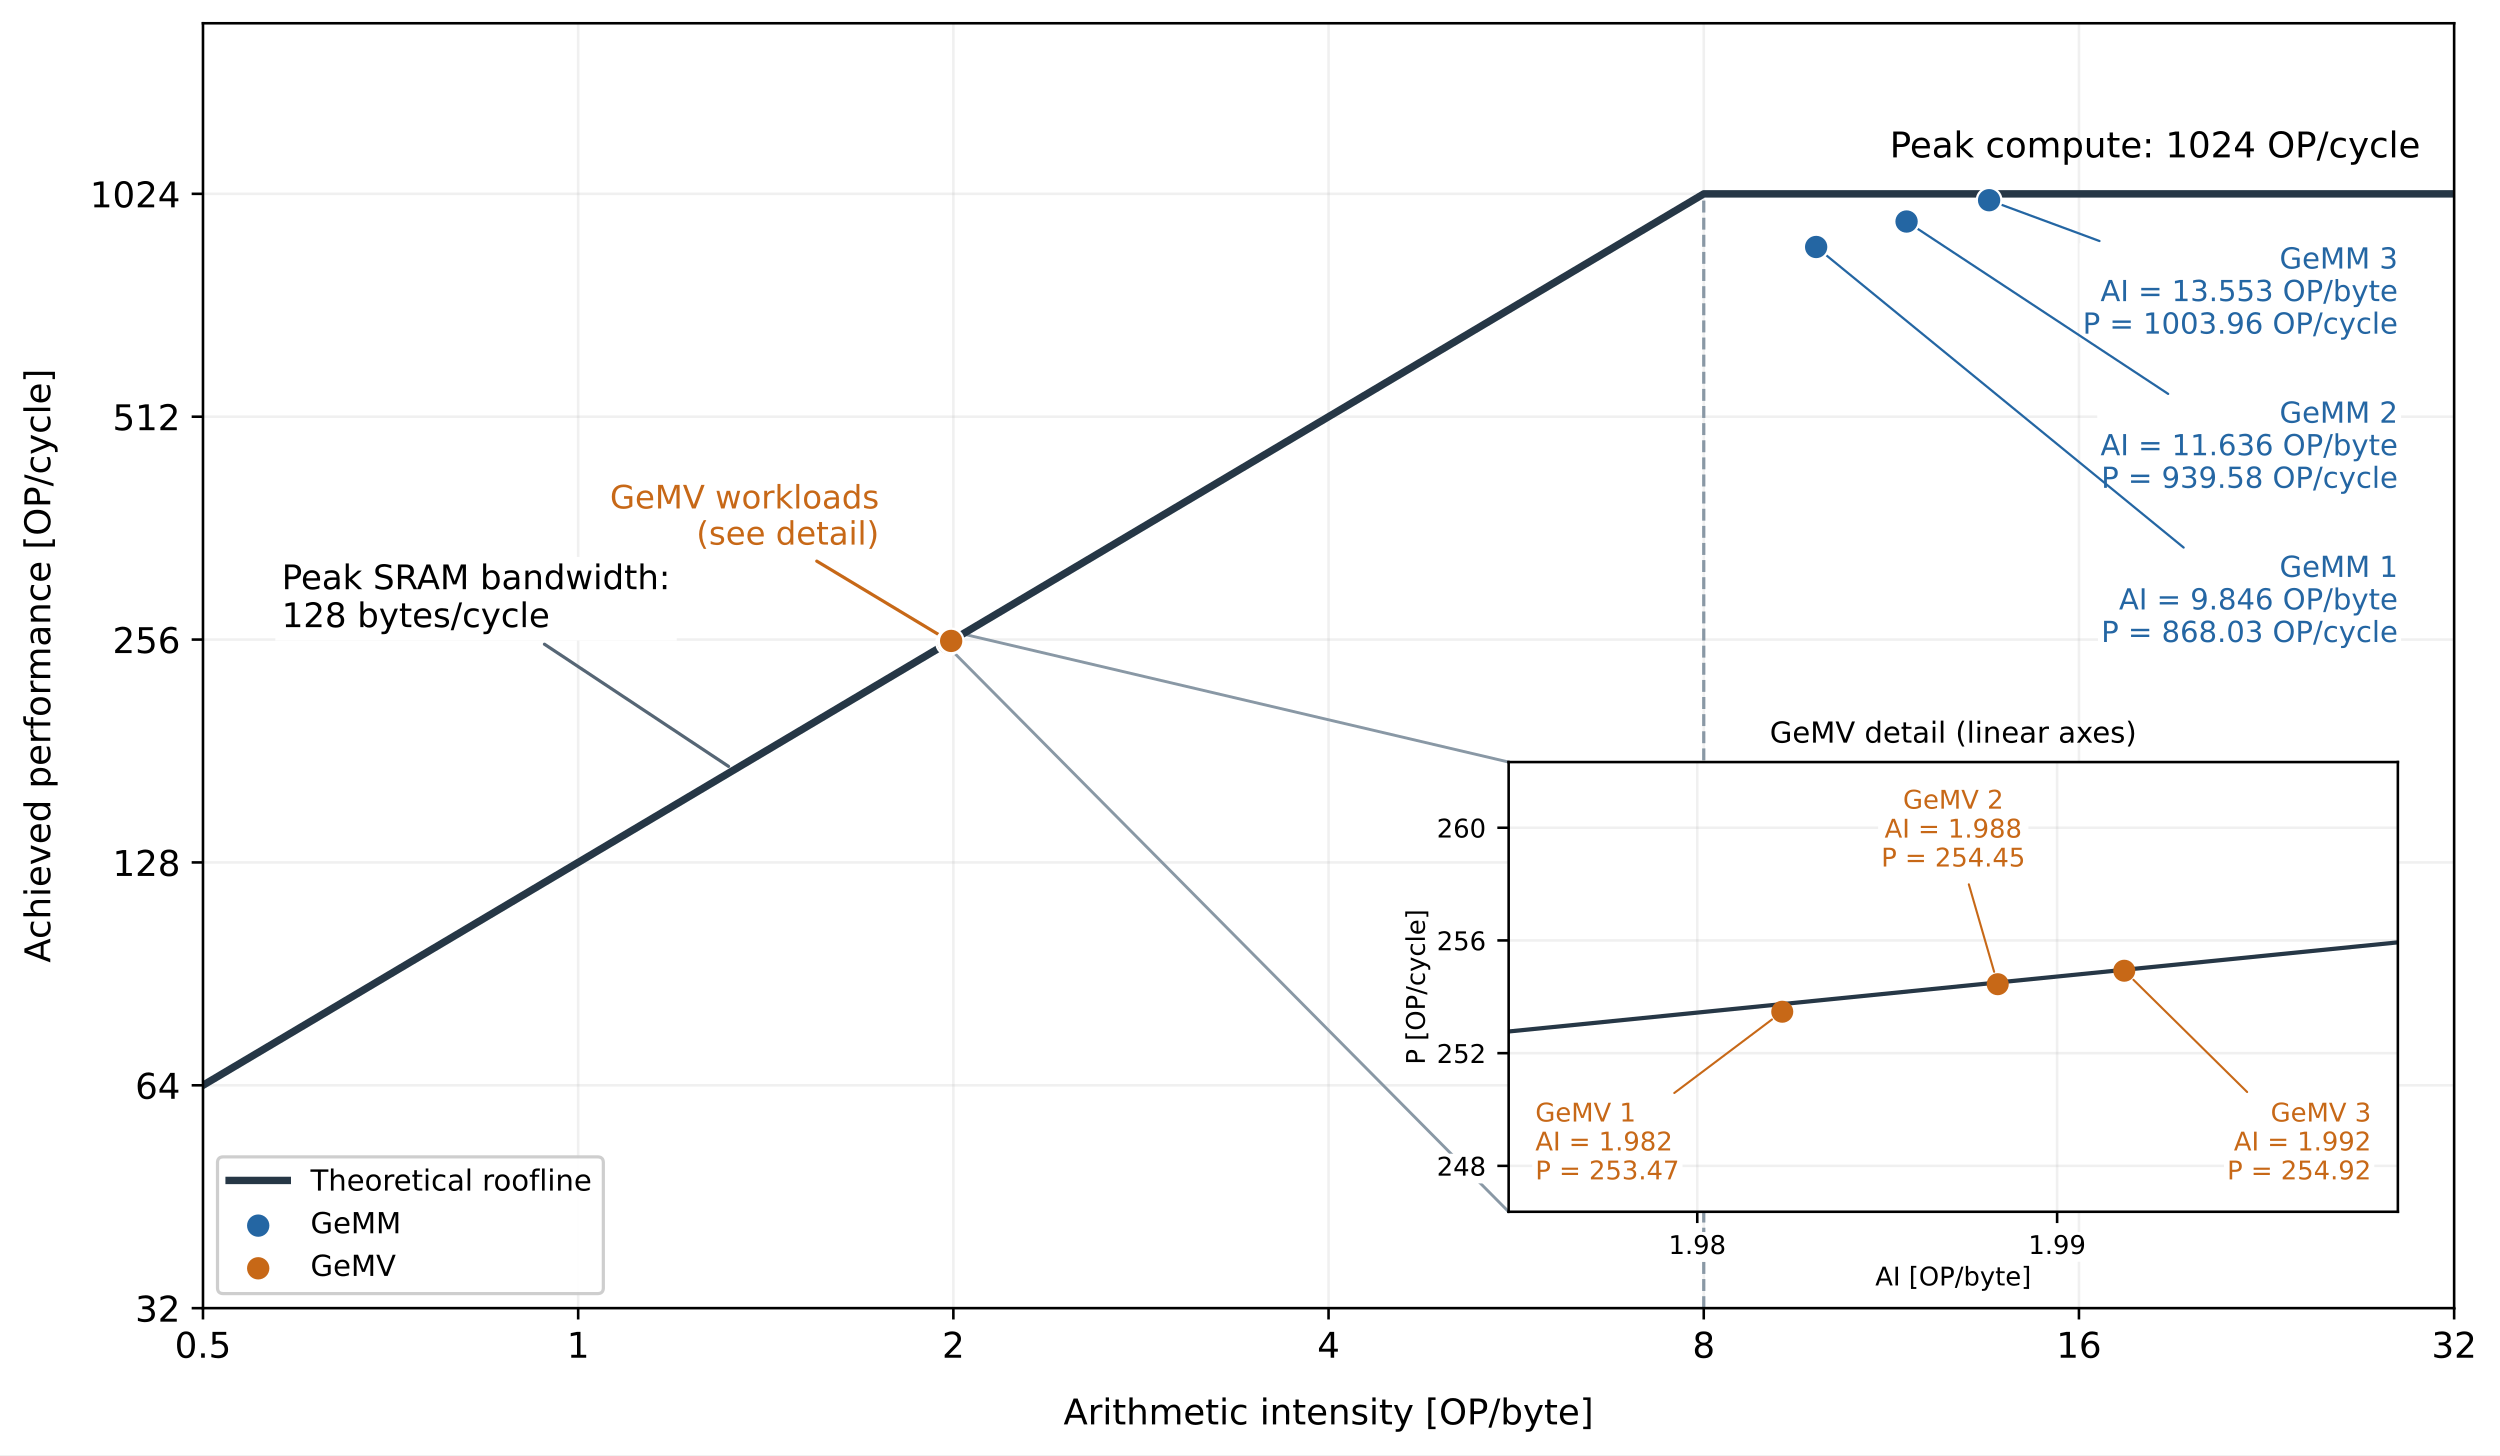
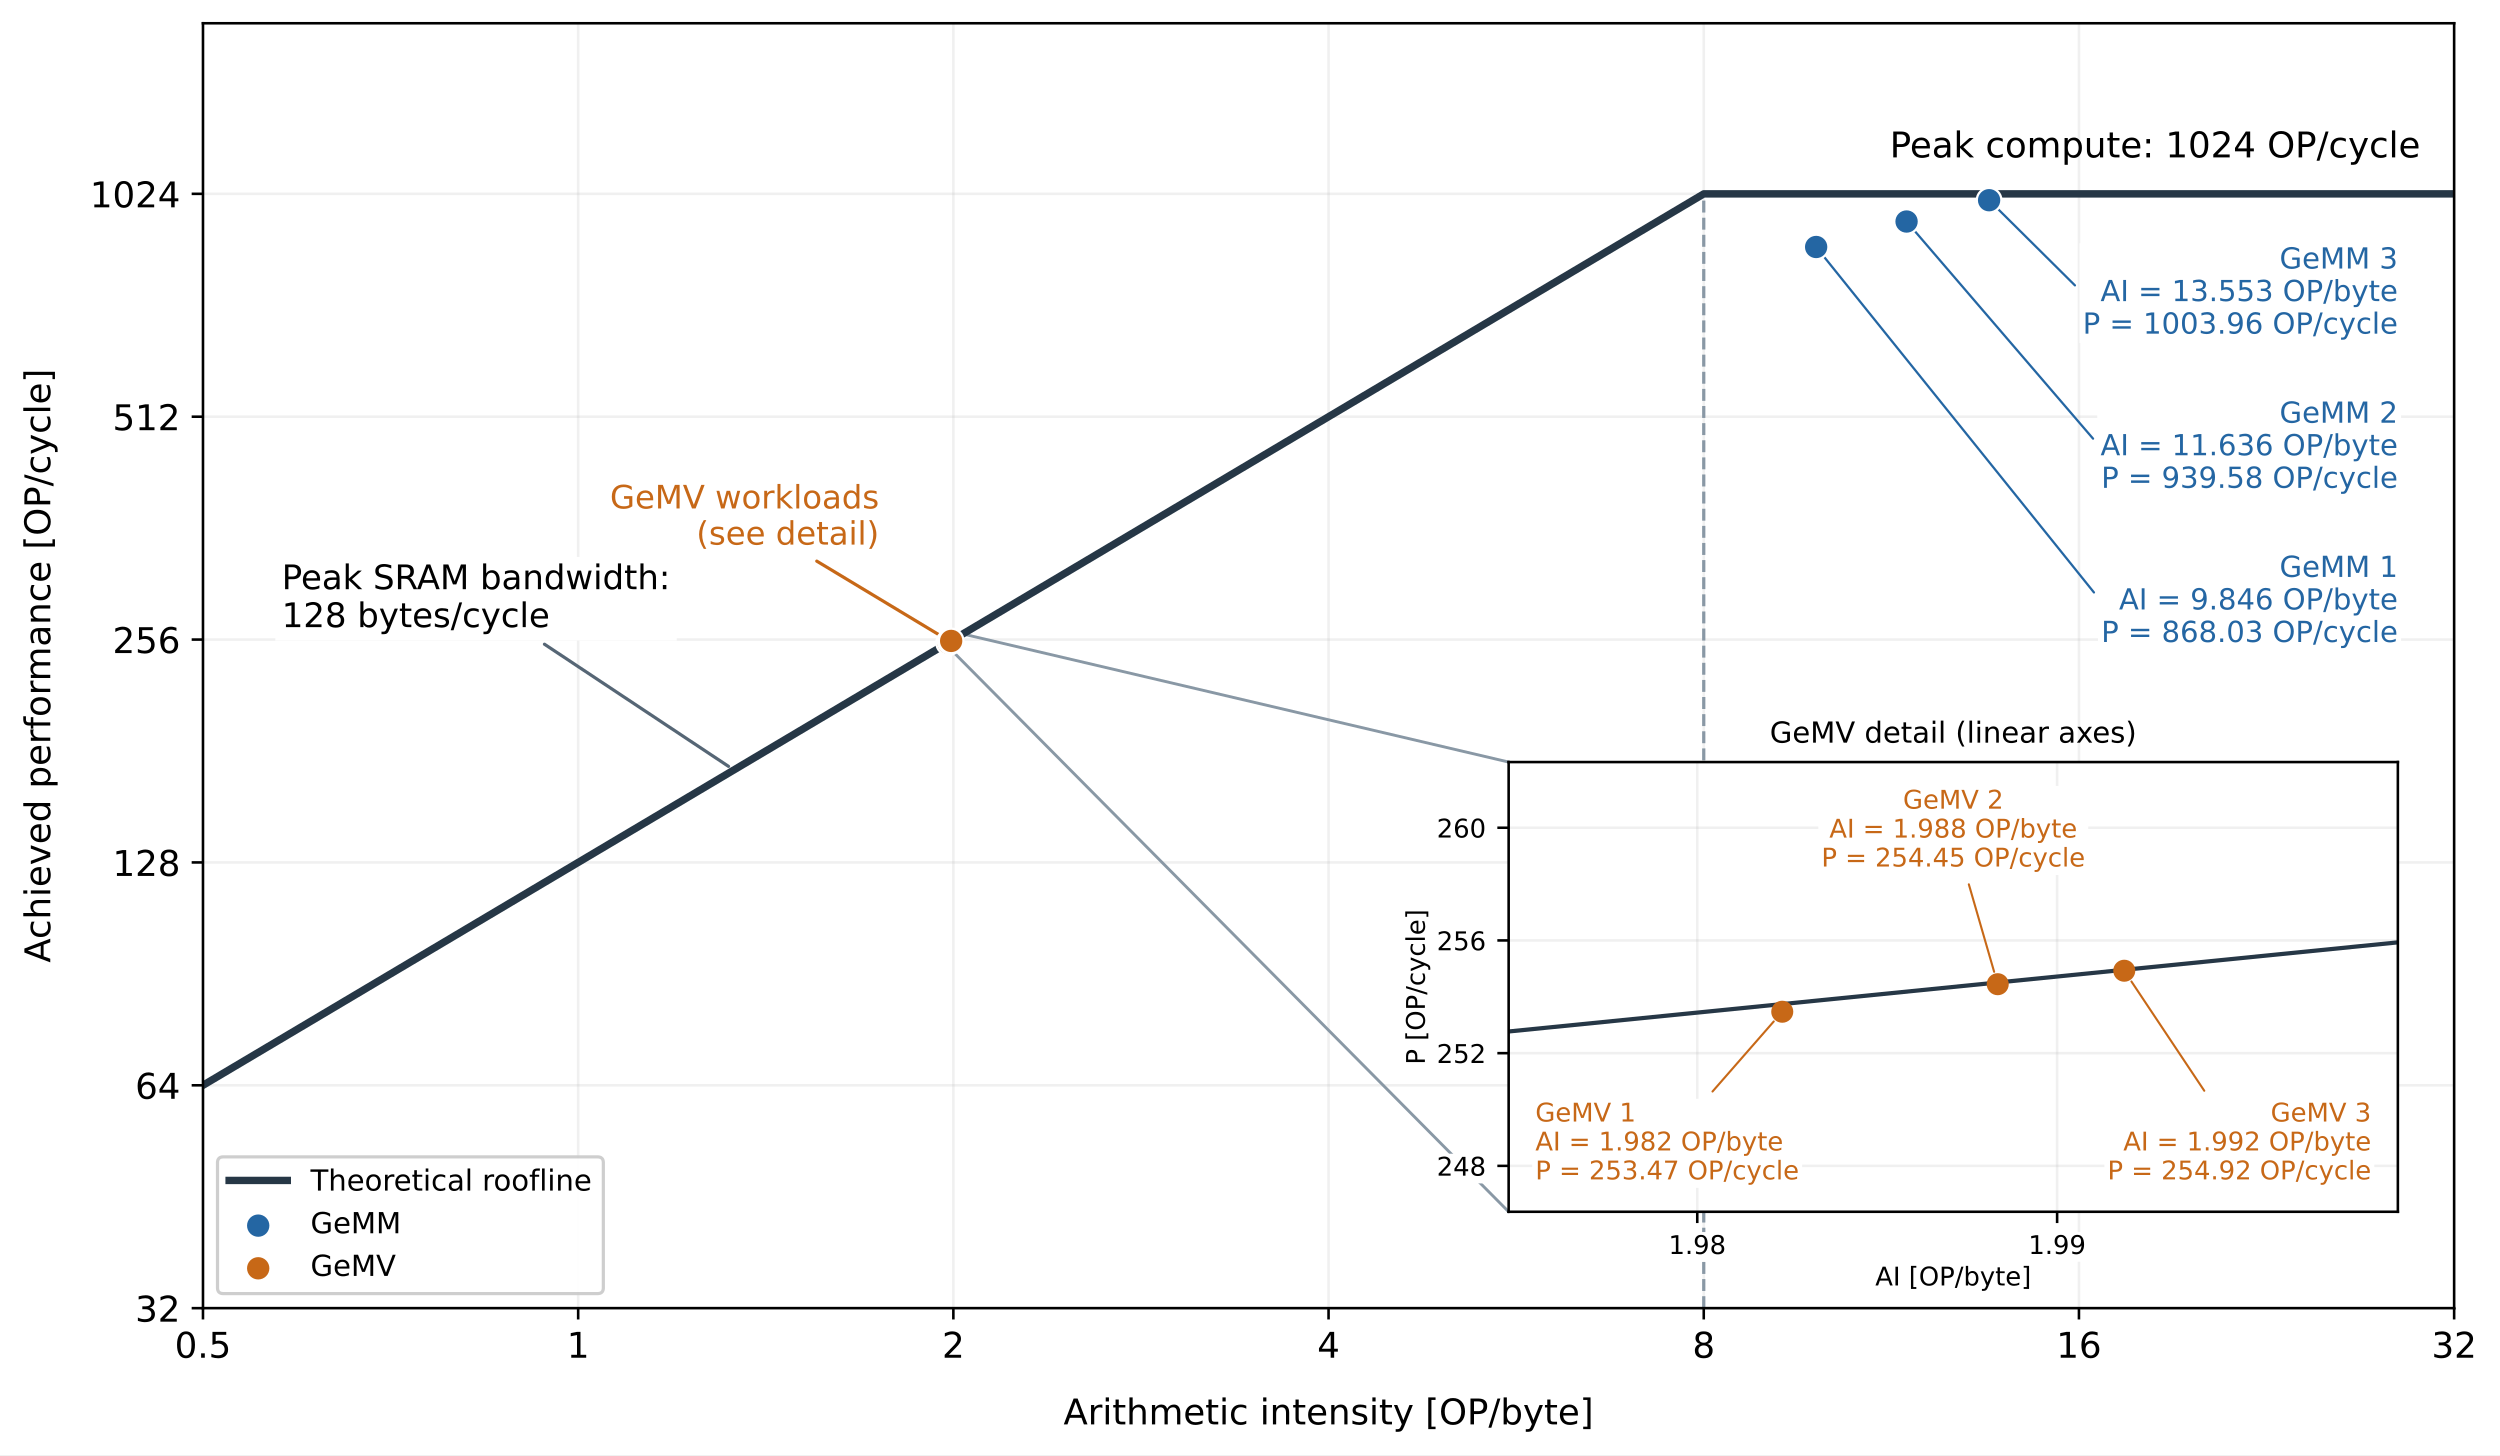
<svg xmlns="http://www.w3.org/2000/svg" xmlns:xlink="http://www.w3.org/1999/xlink" height="450.492pt" version="1.1" viewBox="0 0 774 450.492" width="774pt">
  <defs>
    <style type="text/css">*{stroke-linecap:butt;stroke-linejoin:round;}</style>
  </defs>
  <g id="figure_1">
    <g id="patch_1">
      <path d="M 0 450.492  L 774 450.492  L 774 0  L 0 0  z " style="fill:#ffffff;" />
    </g>
    <g id="axes_1">
      <g id="patch_2">
        <path d="M 62.841 405  L 759.801 405  L 759.801 7.2  L 62.841 7.2  z " style="fill:#ffffff;" />
      </g>
      <g id="matplotlib.axis_1">
        <g id="xtick_1">
          <g id="line2d_1">
-             <path clip-path="url(#pf9456af819)" d="M 62.841 405  L 62.841 7.2  " style="fill:none;stroke:#b0b0b0;stroke-linecap:square;stroke-opacity:0.18;stroke-width:0.8;" />
+             <path clip-path="url(#p905e490ae2)" d="M 62.841 405  L 62.841 7.2  " style="fill:none;stroke:#b0b0b0;stroke-linecap:square;stroke-opacity:0.18;stroke-width:0.8;" />
          </g>
          <g id="line2d_2">
            <defs>
-               <path d="M 0 0  L 0 3.5  " id="mbff1800d51" style="stroke:#000000;stroke-width:0.8;" />
+               <path d="M 0 0  L 0 3.5  " id="m80a6eb8351" style="stroke:#000000;stroke-width:0.8;" />
            </defs>
            <g>
-               <use style="stroke:#000000;stroke-width:0.8;" x="62.841" xlink:href="#mbff1800d51" y="405" />
+               <use style="stroke:#000000;stroke-width:0.8;" x="62.841" xlink:href="#m80a6eb8351" y="405" />
            </g>
          </g>
          <g id="text_1">
            <text style="font-family:DejaVu Sans;font-size:11px;font-stretch:normal;font-style:normal;font-weight:normal;text-anchor:middle;" transform="rotate(-0, 62.84094, 420.3583)" x="62.841" y="420.358">0.5</text>
          </g>
        </g>
        <g id="xtick_2">
          <g id="line2d_3">
-             <path clip-path="url(#pf9456af819)" d="M 179.001 405  L 179.001 7.2  " style="fill:none;stroke:#b0b0b0;stroke-linecap:square;stroke-opacity:0.18;stroke-width:0.8;" />
+             <path clip-path="url(#p905e490ae2)" d="M 179.001 405  L 179.001 7.2  " style="fill:none;stroke:#b0b0b0;stroke-linecap:square;stroke-opacity:0.18;stroke-width:0.8;" />
          </g>
          <g id="line2d_4">
            <g>
-               <use style="stroke:#000000;stroke-width:0.8;" x="179.001" xlink:href="#mbff1800d51" y="405" />
+               <use style="stroke:#000000;stroke-width:0.8;" x="179.001" xlink:href="#m80a6eb8351" y="405" />
            </g>
          </g>
          <g id="text_2">
            <text style="font-family:DejaVu Sans;font-size:11px;font-stretch:normal;font-style:normal;font-weight:normal;text-anchor:middle;" transform="rotate(-0, 179.0009, 420.3583)" x="179.001" y="420.358">1</text>
          </g>
        </g>
        <g id="xtick_3">
          <g id="line2d_5">
-             <path clip-path="url(#pf9456af819)" d="M 295.161 405  L 295.161 7.2  " style="fill:none;stroke:#b0b0b0;stroke-linecap:square;stroke-opacity:0.18;stroke-width:0.8;" />
+             <path clip-path="url(#p905e490ae2)" d="M 295.161 405  L 295.161 7.2  " style="fill:none;stroke:#b0b0b0;stroke-linecap:square;stroke-opacity:0.18;stroke-width:0.8;" />
          </g>
          <g id="line2d_6">
            <g>
-               <use style="stroke:#000000;stroke-width:0.8;" x="295.161" xlink:href="#mbff1800d51" y="405" />
+               <use style="stroke:#000000;stroke-width:0.8;" x="295.161" xlink:href="#m80a6eb8351" y="405" />
            </g>
          </g>
          <g id="text_3">
            <text style="font-family:DejaVu Sans;font-size:11px;font-stretch:normal;font-style:normal;font-weight:normal;text-anchor:middle;" transform="rotate(-0, 295.1609, 420.3583)" x="295.161" y="420.358">2</text>
          </g>
        </g>
        <g id="xtick_4">
          <g id="line2d_7">
-             <path clip-path="url(#pf9456af819)" d="M 411.321 405  L 411.321 7.2  " style="fill:none;stroke:#b0b0b0;stroke-linecap:square;stroke-opacity:0.18;stroke-width:0.8;" />
+             <path clip-path="url(#p905e490ae2)" d="M 411.321 405  L 411.321 7.2  " style="fill:none;stroke:#b0b0b0;stroke-linecap:square;stroke-opacity:0.18;stroke-width:0.8;" />
          </g>
          <g id="line2d_8">
            <g>
-               <use style="stroke:#000000;stroke-width:0.8;" x="411.321" xlink:href="#mbff1800d51" y="405" />
+               <use style="stroke:#000000;stroke-width:0.8;" x="411.321" xlink:href="#m80a6eb8351" y="405" />
            </g>
          </g>
          <g id="text_4">
            <text style="font-family:DejaVu Sans;font-size:11px;font-stretch:normal;font-style:normal;font-weight:normal;text-anchor:middle;" transform="rotate(-0, 411.3209, 420.3583)" x="411.321" y="420.358">4</text>
          </g>
        </g>
        <g id="xtick_5">
          <g id="line2d_9">
-             <path clip-path="url(#pf9456af819)" d="M 527.481 405  L 527.481 7.2  " style="fill:none;stroke:#b0b0b0;stroke-linecap:square;stroke-opacity:0.18;stroke-width:0.8;" />
+             <path clip-path="url(#p905e490ae2)" d="M 527.481 405  L 527.481 7.2  " style="fill:none;stroke:#b0b0b0;stroke-linecap:square;stroke-opacity:0.18;stroke-width:0.8;" />
          </g>
          <g id="line2d_10">
            <g>
-               <use style="stroke:#000000;stroke-width:0.8;" x="527.481" xlink:href="#mbff1800d51" y="405" />
+               <use style="stroke:#000000;stroke-width:0.8;" x="527.481" xlink:href="#m80a6eb8351" y="405" />
            </g>
          </g>
          <g id="text_5">
            <text style="font-family:DejaVu Sans;font-size:11px;font-stretch:normal;font-style:normal;font-weight:normal;text-anchor:middle;" transform="rotate(-0, 527.4809, 420.3583)" x="527.481" y="420.358">8</text>
          </g>
        </g>
        <g id="xtick_6">
          <g id="line2d_11">
-             <path clip-path="url(#pf9456af819)" d="M 643.641 405  L 643.641 7.2  " style="fill:none;stroke:#b0b0b0;stroke-linecap:square;stroke-opacity:0.18;stroke-width:0.8;" />
+             <path clip-path="url(#p905e490ae2)" d="M 643.641 405  L 643.641 7.2  " style="fill:none;stroke:#b0b0b0;stroke-linecap:square;stroke-opacity:0.18;stroke-width:0.8;" />
          </g>
          <g id="line2d_12">
            <g>
-               <use style="stroke:#000000;stroke-width:0.8;" x="643.641" xlink:href="#mbff1800d51" y="405" />
+               <use style="stroke:#000000;stroke-width:0.8;" x="643.641" xlink:href="#m80a6eb8351" y="405" />
            </g>
          </g>
          <g id="text_6">
            <text style="font-family:DejaVu Sans;font-size:11px;font-stretch:normal;font-style:normal;font-weight:normal;text-anchor:middle;" transform="rotate(-0, 643.6409, 420.3583)" x="643.641" y="420.358">16</text>
          </g>
        </g>
        <g id="xtick_7">
          <g id="line2d_13">
-             <path clip-path="url(#pf9456af819)" d="M 759.801 405  L 759.801 7.2  " style="fill:none;stroke:#b0b0b0;stroke-linecap:square;stroke-opacity:0.18;stroke-width:0.8;" />
+             <path clip-path="url(#p905e490ae2)" d="M 759.801 405  L 759.801 7.2  " style="fill:none;stroke:#b0b0b0;stroke-linecap:square;stroke-opacity:0.18;stroke-width:0.8;" />
          </g>
          <g id="line2d_14">
            <g>
-               <use style="stroke:#000000;stroke-width:0.8;" x="759.801" xlink:href="#mbff1800d51" y="405" />
+               <use style="stroke:#000000;stroke-width:0.8;" x="759.801" xlink:href="#m80a6eb8351" y="405" />
            </g>
          </g>
          <g id="text_7">
            <text style="font-family:DejaVu Sans;font-size:11px;font-stretch:normal;font-style:normal;font-weight:normal;text-anchor:middle;" transform="rotate(-0, 759.8009, 420.3583)" x="759.801" y="420.358">32</text>
          </g>
        </g>
        <g id="text_8">
          <text style="font-family:DejaVu Sans;font-size:11px;font-stretch:normal;font-style:normal;font-weight:normal;text-anchor:middle;" transform="rotate(-0, 411.3209, 441.0042)" x="411.321" y="441.004">Arithmetic intensity [OP/byte]</text>
        </g>
      </g>
      <g id="matplotlib.axis_2">
        <g id="ytick_1">
          <g id="line2d_15">
-             <path clip-path="url(#pf9456af819)" d="M 62.841 405  L 759.801 405  " style="fill:none;stroke:#b0b0b0;stroke-linecap:square;stroke-opacity:0.18;stroke-width:0.8;" />
+             <path clip-path="url(#p905e490ae2)" d="M 62.841 405  L 759.801 405  " style="fill:none;stroke:#b0b0b0;stroke-linecap:square;stroke-opacity:0.18;stroke-width:0.8;" />
          </g>
          <g id="line2d_16">
            <defs>
-               <path d="M 0 0  L -3.5 0  " id="m0ae5281a1d" style="stroke:#000000;stroke-width:0.8;" />
+               <path d="M 0 0  L -3.5 0  " id="m14cf1db1e4" style="stroke:#000000;stroke-width:0.8;" />
            </defs>
            <g>
-               <use style="stroke:#000000;stroke-width:0.8;" x="62.841" xlink:href="#m0ae5281a1d" y="405" />
+               <use style="stroke:#000000;stroke-width:0.8;" x="62.841" xlink:href="#m14cf1db1e4" y="405" />
            </g>
          </g>
          <g id="text_9">
            <text style="font-family:DejaVu Sans;font-size:11px;font-stretch:normal;font-style:normal;font-weight:normal;text-anchor:end;" transform="rotate(-0, 55.84094, 409.1791)" x="55.841" y="409.179">32</text>
          </g>
        </g>
        <g id="ytick_2">
          <g id="line2d_17">
-             <path clip-path="url(#pf9456af819)" d="M 62.841 336.004  L 759.801 336.004  " style="fill:none;stroke:#b0b0b0;stroke-linecap:square;stroke-opacity:0.18;stroke-width:0.8;" />
+             <path clip-path="url(#p905e490ae2)" d="M 62.841 336.004  L 759.801 336.004  " style="fill:none;stroke:#b0b0b0;stroke-linecap:square;stroke-opacity:0.18;stroke-width:0.8;" />
          </g>
          <g id="line2d_18">
            <g>
-               <use style="stroke:#000000;stroke-width:0.8;" x="62.841" xlink:href="#m0ae5281a1d" y="336.004" />
+               <use style="stroke:#000000;stroke-width:0.8;" x="62.841" xlink:href="#m14cf1db1e4" y="336.004" />
            </g>
          </g>
          <g id="text_10">
            <text style="font-family:DejaVu Sans;font-size:11px;font-stretch:normal;font-style:normal;font-weight:normal;text-anchor:end;" transform="rotate(-0, 55.84094, 340.1829)" x="55.841" y="340.183">64</text>
          </g>
        </g>
        <g id="ytick_3">
          <g id="line2d_19">
-             <path clip-path="url(#pf9456af819)" d="M 62.841 267.008  L 759.801 267.008  " style="fill:none;stroke:#b0b0b0;stroke-linecap:square;stroke-opacity:0.18;stroke-width:0.8;" />
+             <path clip-path="url(#p905e490ae2)" d="M 62.841 267.008  L 759.801 267.008  " style="fill:none;stroke:#b0b0b0;stroke-linecap:square;stroke-opacity:0.18;stroke-width:0.8;" />
          </g>
          <g id="line2d_20">
            <g>
-               <use style="stroke:#000000;stroke-width:0.8;" x="62.841" xlink:href="#m0ae5281a1d" y="267.008" />
+               <use style="stroke:#000000;stroke-width:0.8;" x="62.841" xlink:href="#m14cf1db1e4" y="267.008" />
            </g>
          </g>
          <g id="text_11">
            <text style="font-family:DejaVu Sans;font-size:11px;font-stretch:normal;font-style:normal;font-weight:normal;text-anchor:end;" transform="rotate(-0, 55.84094, 271.1867)" x="55.841" y="271.187">128</text>
          </g>
        </g>
        <g id="ytick_4">
          <g id="line2d_21">
-             <path clip-path="url(#pf9456af819)" d="M 62.841 198.011  L 759.801 198.011  " style="fill:none;stroke:#b0b0b0;stroke-linecap:square;stroke-opacity:0.18;stroke-width:0.8;" />
+             <path clip-path="url(#p905e490ae2)" d="M 62.841 198.011  L 759.801 198.011  " style="fill:none;stroke:#b0b0b0;stroke-linecap:square;stroke-opacity:0.18;stroke-width:0.8;" />
          </g>
          <g id="line2d_22">
            <g>
-               <use style="stroke:#000000;stroke-width:0.8;" x="62.841" xlink:href="#m0ae5281a1d" y="198.011" />
+               <use style="stroke:#000000;stroke-width:0.8;" x="62.841" xlink:href="#m14cf1db1e4" y="198.011" />
            </g>
          </g>
          <g id="text_12">
            <text style="font-family:DejaVu Sans;font-size:11px;font-stretch:normal;font-style:normal;font-weight:normal;text-anchor:end;" transform="rotate(-0, 55.84094, 202.1905)" x="55.841" y="202.191">256</text>
          </g>
        </g>
        <g id="ytick_5">
          <g id="line2d_23">
-             <path clip-path="url(#pf9456af819)" d="M 62.841 129.015  L 759.801 129.015  " style="fill:none;stroke:#b0b0b0;stroke-linecap:square;stroke-opacity:0.18;stroke-width:0.8;" />
+             <path clip-path="url(#p905e490ae2)" d="M 62.841 129.015  L 759.801 129.015  " style="fill:none;stroke:#b0b0b0;stroke-linecap:square;stroke-opacity:0.18;stroke-width:0.8;" />
          </g>
          <g id="line2d_24">
            <g>
-               <use style="stroke:#000000;stroke-width:0.8;" x="62.841" xlink:href="#m0ae5281a1d" y="129.015" />
+               <use style="stroke:#000000;stroke-width:0.8;" x="62.841" xlink:href="#m14cf1db1e4" y="129.015" />
            </g>
          </g>
          <g id="text_13">
            <text style="font-family:DejaVu Sans;font-size:11px;font-stretch:normal;font-style:normal;font-weight:normal;text-anchor:end;" transform="rotate(-0, 55.84094, 133.1943)" x="55.841" y="133.194">512</text>
          </g>
        </g>
        <g id="ytick_6">
          <g id="line2d_25">
-             <path clip-path="url(#pf9456af819)" d="M 62.841 60.019  L 759.801 60.019  " style="fill:none;stroke:#b0b0b0;stroke-linecap:square;stroke-opacity:0.18;stroke-width:0.8;" />
+             <path clip-path="url(#p905e490ae2)" d="M 62.841 60.019  L 759.801 60.019  " style="fill:none;stroke:#b0b0b0;stroke-linecap:square;stroke-opacity:0.18;stroke-width:0.8;" />
          </g>
          <g id="line2d_26">
            <g>
-               <use style="stroke:#000000;stroke-width:0.8;" x="62.841" xlink:href="#m0ae5281a1d" y="60.019" />
+               <use style="stroke:#000000;stroke-width:0.8;" x="62.841" xlink:href="#m14cf1db1e4" y="60.019" />
            </g>
          </g>
          <g id="text_14">
            <text style="font-family:DejaVu Sans;font-size:11px;font-stretch:normal;font-style:normal;font-weight:normal;text-anchor:end;" transform="rotate(-0, 55.84094, 64.19813)" x="55.841" y="64.198">1024</text>
          </g>
        </g>
        <g id="text_15">
          <text style="font-family:DejaVu Sans;font-size:11px;font-stretch:normal;font-style:normal;font-weight:normal;text-anchor:middle;" transform="rotate(-90, 15.55828, 206.1)" x="15.558" y="206.1">Achieved performance [OP/cycle]</text>
        </g>
      </g>
      <g id="patch_3">
        <path d="M 295.116 195.58  Q 381.097 215.757 467.078 235.935  " style="fill:none;stroke:#8998a5;stroke-linecap:round;stroke-width:0.9;" />
      </g>
      <g id="patch_4">
        <path d="M 295.116 201.828  Q 381.097 288.496 467.078 375.165  " style="fill:none;stroke:#8998a5;stroke-linecap:round;stroke-width:0.9;" />
      </g>
      <g id="LineCollection_1">
-         <path clip-path="url(#pf9456af819)" d="M 527.481 405  L 527.481 60.019  " style="fill:none;stroke:#8998a5;stroke-dasharray:3.7,1.6;stroke-dashoffset:0;" />
+         <path clip-path="url(#p905e490ae2)" d="M 527.481 405  L 527.481 60.019  " style="fill:none;stroke:#8998a5;stroke-dasharray:3.7,1.6;stroke-dashoffset:0;" />
      </g>
      <g id="line2d_27">
-         <path clip-path="url(#pf9456af819)" d="M 62.841 336.004  L 527.481 60.019  L 759.801 60.019  " style="fill:none;stroke:#263746;stroke-linecap:square;stroke-width:2.3;" />
+         <path clip-path="url(#p905e490ae2)" d="M 62.841 336.004  L 527.481 60.019  L 759.801 60.019  " style="fill:none;stroke:#263746;stroke-linecap:square;stroke-width:2.3;" />
      </g>
      <g id="patch_5">
        <path d="M 62.841 405  L 62.841 7.2  " style="fill:none;stroke:#000000;stroke-linecap:square;stroke-linejoin:miter;stroke-width:0.8;" />
      </g>
      <g id="patch_6">
        <path d="M 759.801 405  L 759.801 7.2  " style="fill:none;stroke:#000000;stroke-linecap:square;stroke-linejoin:miter;stroke-width:0.8;" />
      </g>
      <g id="patch_7">
        <path d="M 62.841 405  L 759.801 405  " style="fill:none;stroke:#000000;stroke-linecap:square;stroke-linejoin:miter;stroke-width:0.8;" />
      </g>
      <g id="patch_8">
        <path d="M 62.841 7.2  L 759.801 7.2  " style="fill:none;stroke:#000000;stroke-linecap:square;stroke-linejoin:miter;stroke-width:0.8;" />
      </g>
      <g id="patch_9">
-         <path clip-path="url(#pf9456af819)" d="M 293.032 201.828  L 295.116 201.828  L 295.116 195.58  L 293.032 195.58  z " style="fill:none;stroke:#8998a5;stroke-linejoin:miter;stroke-width:0.8;" />
+         <path clip-path="url(#p905e490ae2)" d="M 293.032 201.828  L 295.116 201.828  L 295.116 195.58  L 293.032 195.58  z " style="fill:none;stroke:#8998a5;stroke-linejoin:miter;stroke-width:0.8;" />
      </g>
      <g id="text_16">
        <text style="font-family:DejaVu Sans;font-size:11px;font-stretch:normal;font-style:normal;font-weight:normal;text-anchor:end;" transform="rotate(-0, 749.3465, 48.7382)" x="749.347" y="48.738">Peak compute: 1024 OP/cycle</text>
      </g>
      <g id="patch_10">
        <path d="M 168.566 199.452  Q 197.057 218.36 225.547 237.267  " style="fill:none;stroke:#566675;stroke-linecap:round;" />
      </g>
      <g id="text_17">
        <g id="patch_11">
          <path d="M 85.24 198.345  L 209.512 198.345  L 209.512 172.435  L 85.24 172.435  z " style="fill:#ffffff;" />
        </g>
        <text style="font-family:DejaVu Sans;font-size:10.5px;font-stretch:normal;font-style:normal;font-weight:normal;" transform="translate(87.23454 182.4083)">Peak SRAM bandwidth:</text>
        <text style="font-family:DejaVu Sans;font-size:10.5px;font-stretch:normal;font-style:normal;font-weight:normal;" transform="translate(87.23454 194.166)">128 bytes/cycle</text>
      </g>
      <g id="patch_12">
-         <path d="M 649.997 74.621  Q 633.847 68.65 617.698 62.679  " style="fill:none;stroke:#2466a3;stroke-linecap:round;stroke-width:0.7;" />
+         <path d="M 252.877 173.731  Q 272.673 185.658 292.47 197.586  " style="fill:none;stroke:#c76817;stroke-linecap:round;" />
      </g>
      <g id="text_18">
-         <g id="patch_13">
+         <text style="fill:#c76817;font-family:DejaVu Sans;font-size:10px;font-stretch:normal;font-style:normal;font-weight:normal;" transform="translate(188.8522 157.4193)">GeMV workloads</text>
+         <text style="fill:#c76817;font-family:DejaVu Sans;font-size:10px;font-stretch:normal;font-style:normal;font-weight:normal;" transform="translate(215.5787 168.6171)">(see detail)</text>
+       </g>
+       <g id="patch_13">
+         <path d="M 648.288 183.421  Q 605.909 130.723 563.53 78.025  " style="fill:none;stroke:#2466a3;stroke-linecap:round;stroke-width:0.7;" />
+       </g>
+       <g id="text_19">
+         <g id="patch_14">
+           <path d="M 649.541 201.633  L 743.367 201.633  L 743.367 170.787  L 649.541 170.787  z " style="fill:#ffffff;" />
+         </g>
+         <text style="fill:#2466a3;font-family:DejaVu Sans;font-size:9px;font-stretch:normal;font-style:normal;font-weight:normal;" transform="translate(705.7483 178.6154)">GeMM 1</text>
+         <text style="fill:#2466a3;font-family:DejaVu Sans;font-size:9px;font-stretch:normal;font-style:normal;font-weight:normal;" transform="translate(656.0276 188.6934)">AI = 9.846 OP/byte</text>
+         <text style="fill:#2466a3;font-family:DejaVu Sans;font-size:9px;font-stretch:normal;font-style:normal;font-weight:normal;" transform="translate(650.5305 198.7715)">P = 868.03 OP/cycle</text>
+       </g>
+       <g id="patch_15">
+         <path d="M 648.008 135.803  Q 619.792 102.951 591.575 70.099  " style="fill:none;stroke:#2466a3;stroke-linecap:round;stroke-width:0.7;" />
+       </g>
+       <g id="text_20">
+         <g id="patch_16">
+           <path d="M 649.311 153.897  L 743.367 153.897  L 743.367 123.051  L 649.311 123.051  z " style="fill:#ffffff;" />
+         </g>
+         <text style="fill:#2466a3;font-family:DejaVu Sans;font-size:9px;font-stretch:normal;font-style:normal;font-weight:normal;" transform="translate(705.7483 130.8794)">GeMM 2</text>
+         <text style="fill:#2466a3;font-family:DejaVu Sans;font-size:9px;font-stretch:normal;font-style:normal;font-weight:normal;" transform="translate(650.3013 140.9574)">AI = 11.636 OP/byte</text>
+         <text style="fill:#2466a3;font-family:DejaVu Sans;font-size:9px;font-stretch:normal;font-style:normal;font-weight:normal;" transform="translate(650.5305 151.0355)">P = 939.58 OP/cycle</text>
+       </g>
+       <g id="patch_17">
+         <path d="M 642.399 88.352  Q 629.821 75.873 617.242 63.393  " style="fill:none;stroke:#2466a3;stroke-linecap:round;stroke-width:0.7;" />
+       </g>
+       <g id="text_21">
+         <g id="patch_18">
          <path d="M 643.814 106.161  L 743.367 106.161  L 743.367 75.315  L 643.814 75.315  z " style="fill:#ffffff;" />
        </g>
        <text style="fill:#2466a3;font-family:DejaVu Sans;font-size:9px;font-stretch:normal;font-style:normal;font-weight:normal;" transform="translate(705.7483 83.14341)">GeMM 3</text>
        <text style="fill:#2466a3;font-family:DejaVu Sans;font-size:9px;font-stretch:normal;font-style:normal;font-weight:normal;" transform="translate(650.3013 93.22144)">AI = 13.553 OP/byte</text>
        <text style="fill:#2466a3;font-family:DejaVu Sans;font-size:9px;font-stretch:normal;font-style:normal;font-weight:normal;" transform="translate(644.8043 103.2995)">P = 1003.96 OP/cycle</text>
      </g>
-       <g id="patch_14">
-         <path d="M 671.261 121.949  Q 631.601 95.816 591.942 69.682  " style="fill:none;stroke:#2466a3;stroke-linecap:round;stroke-width:0.7;" />
-       </g>
-       <g id="text_19">
-         <g id="patch_15">
-           <path d="M 649.311 153.897  L 743.367 153.897  L 743.367 123.051  L 649.311 123.051  z " style="fill:#ffffff;" />
-         </g>
-         <text style="fill:#2466a3;font-family:DejaVu Sans;font-size:9px;font-stretch:normal;font-style:normal;font-weight:normal;" transform="translate(705.7483 130.8794)">GeMM 2</text>
-         <text style="fill:#2466a3;font-family:DejaVu Sans;font-size:9px;font-stretch:normal;font-style:normal;font-weight:normal;" transform="translate(650.3013 140.9574)">AI = 11.636 OP/byte</text>
-         <text style="fill:#2466a3;font-family:DejaVu Sans;font-size:9px;font-stretch:normal;font-style:normal;font-weight:normal;" transform="translate(650.5305 151.0355)">P = 939.58 OP/cycle</text>
-       </g>
-       <g id="patch_16">
-         <path d="M 676.051 169.522  Q 619.937 123.627 563.823 77.732  " style="fill:none;stroke:#2466a3;stroke-linecap:round;stroke-width:0.7;" />
-       </g>
-       <g id="text_20">
-         <g id="patch_17">
-           <path d="M 649.541 201.633  L 743.367 201.633  L 743.367 170.787  L 649.541 170.787  z " style="fill:#ffffff;" />
-         </g>
-         <text style="fill:#2466a3;font-family:DejaVu Sans;font-size:9px;font-stretch:normal;font-style:normal;font-weight:normal;" transform="translate(705.7483 178.6154)">GeMM 1</text>
-         <text style="fill:#2466a3;font-family:DejaVu Sans;font-size:9px;font-stretch:normal;font-style:normal;font-weight:normal;" transform="translate(656.0276 188.6934)">AI = 9.846 OP/byte</text>
-         <text style="fill:#2466a3;font-family:DejaVu Sans;font-size:9px;font-stretch:normal;font-style:normal;font-weight:normal;" transform="translate(650.5305 198.7715)">P = 868.03 OP/cycle</text>
-       </g>
-       <g id="patch_18">
-         <path d="M 252.877 173.731  Q 272.673 185.658 292.47 197.586  " style="fill:none;stroke:#c76817;stroke-linecap:round;" />
-       </g>
-       <g id="text_21">
-         <text style="fill:#c76817;font-family:DejaVu Sans;font-size:10px;font-stretch:normal;font-style:normal;font-weight:normal;" transform="translate(188.8522 157.4193)">GeMV workloads</text>
-         <text style="fill:#c76817;font-family:DejaVu Sans;font-size:10px;font-stretch:normal;font-style:normal;font-weight:normal;" transform="translate(215.5787 168.6171)">(see detail)</text>
-       </g>
      <g id="PathCollection_1">
        <defs>
-           <path d="M 0 3.808  C 1.01 3.808 1.979 3.407 2.693 2.693  C 3.407 1.979 3.808 1.01 3.808 0  C 3.808 -1.01 3.407 -1.979 2.693 -2.693  C 1.979 -3.407 1.01 -3.808 0 -3.808  C -1.01 -3.808 -1.979 -3.407 -2.693 -2.693  C -3.407 -1.979 -3.808 -1.01 -3.808 0  C -3.808 1.01 -3.407 1.979 -2.693 2.693  C -1.979 3.407 -1.01 3.808 0 3.808  z " id="m1bde1c1a68" style="stroke:#ffffff;stroke-width:0.7;" />
+           <path d="M 0 3.808  C 1.01 3.808 1.979 3.407 2.693 2.693  C 3.407 1.979 3.808 1.01 3.808 0  C 3.808 -1.01 3.407 -1.979 2.693 -2.693  C 1.979 -3.407 1.01 -3.808 0 -3.808  C -1.01 -3.808 -1.979 -3.407 -2.693 -2.693  C -3.407 -1.979 -3.808 -1.01 -3.808 0  C -3.808 1.01 -3.407 1.979 -2.693 2.693  C -1.979 3.407 -1.01 3.808 0 3.808  z " id="m03641559e5" style="stroke:#ffffff;stroke-width:0.7;" />
        </defs>
-         <g clip-path="url(#pf9456af819)">
-           <use style="fill:#2466a3;stroke:#ffffff;stroke-width:0.7;" x="562.278" xlink:href="#m1bde1c1a68" y="76.468" />
-           <use style="fill:#2466a3;stroke:#ffffff;stroke-width:0.7;" x="590.273" xlink:href="#m1bde1c1a68" y="68.583" />
-           <use style="fill:#2466a3;stroke:#ffffff;stroke-width:0.7;" x="615.825" xlink:href="#m1bde1c1a68" y="61.987" />
+         <g clip-path="url(#p905e490ae2)">
+           <use style="fill:#2466a3;stroke:#ffffff;stroke-width:0.7;" x="562.278" xlink:href="#m03641559e5" y="76.468" />
+           <use style="fill:#2466a3;stroke:#ffffff;stroke-width:0.7;" x="590.273" xlink:href="#m03641559e5" y="68.583" />
+           <use style="fill:#2466a3;stroke:#ffffff;stroke-width:0.7;" x="615.825" xlink:href="#m03641559e5" y="61.987" />
        </g>
      </g>
      <g id="PathCollection_2">
        <defs>
-           <path d="M 0 3.808  C 1.01 3.808 1.979 3.407 2.693 2.693  C 3.407 1.979 3.808 1.01 3.808 0  C 3.808 -1.01 3.407 -1.979 2.693 -2.693  C 1.979 -3.407 1.01 -3.808 0 -3.808  C -1.01 -3.808 -1.979 -3.407 -2.693 -2.693  C -3.407 -1.979 -3.808 -1.01 -3.808 0  C -3.808 1.01 -3.407 1.979 -2.693 2.693  C -1.979 3.407 -1.01 3.808 0 3.808  z " id="med225111b8" style="stroke:#ffffff;stroke-width:0.7;" />
+           <path d="M 0 3.808  C 1.01 3.808 1.979 3.407 2.693 2.693  C 3.407 1.979 3.808 1.01 3.808 0  C 3.808 -1.01 3.407 -1.979 2.693 -2.693  C 1.979 -3.407 1.01 -3.808 0 -3.808  C -1.01 -3.808 -1.979 -3.407 -2.693 -2.693  C -3.407 -1.979 -3.808 -1.01 -3.808 0  C -3.808 1.01 -3.407 1.979 -2.693 2.693  C -1.979 3.407 -1.01 3.808 0 3.808  z " id="m4c715003c7" style="stroke:#ffffff;stroke-width:0.7;" />
        </defs>
-         <g clip-path="url(#pf9456af819)">
-           <use style="fill:#c76817;stroke:#ffffff;stroke-width:0.7;" x="293.676" xlink:href="#med225111b8" y="199" />
-           <use style="fill:#c76817;stroke:#ffffff;stroke-width:0.7;" x="294.182" xlink:href="#med225111b8" y="198.617" />
-           <use style="fill:#c76817;stroke:#ffffff;stroke-width:0.7;" x="294.478" xlink:href="#med225111b8" y="198.43" />
+         <g clip-path="url(#p905e490ae2)">
+           <use style="fill:#c76817;stroke:#ffffff;stroke-width:0.7;" x="293.676" xlink:href="#m4c715003c7" y="199" />
+           <use style="fill:#c76817;stroke:#ffffff;stroke-width:0.7;" x="294.182" xlink:href="#m4c715003c7" y="198.617" />
+           <use style="fill:#c76817;stroke:#ffffff;stroke-width:0.7;" x="294.478" xlink:href="#m4c715003c7" y="198.43" />
        </g>
      </g>
      <g id="axes_2">
        <g id="patch_19">
          <path d="M 467.078 375.165  L 742.377 375.165  L 742.377 235.935  L 467.078 235.935  z " style="fill:#ffffff;" />
        </g>
        <g id="matplotlib.axis_3">
          <g id="xtick_8">
            <g id="line2d_28">
-               <path clip-path="url(#p714fb8d6b7)" d="M 525.472 375.165  L 525.472 235.935  " style="fill:none;stroke:#b0b0b0;stroke-linecap:square;stroke-opacity:0.18;stroke-width:0.8;" />
+               <path clip-path="url(#p20c356b4da)" d="M 525.472 375.165  L 525.472 235.935  " style="fill:none;stroke:#b0b0b0;stroke-linecap:square;stroke-opacity:0.18;stroke-width:0.8;" />
            </g>
            <g id="line2d_29">
              <g>
-                 <use style="stroke:#000000;stroke-width:0.8;" x="525.472" xlink:href="#mbff1800d51" y="375.165" />
+                 <use style="stroke:#000000;stroke-width:0.8;" x="525.472" xlink:href="#m80a6eb8351" y="375.165" />
              </g>
            </g>
            <g id="text_22">
              <g id="patch_20">
                <path d="M 515.846 390.627  L 535.098 390.627  L 535.098 381.445  L 515.846 381.445  z " style="fill:#ffffff;" />
              </g>
              <text style="font-family:DejaVu Sans;font-size:8px;font-stretch:normal;font-style:normal;font-weight:normal;text-anchor:middle;" transform="rotate(-0, 525.4718, 388.2437)" x="525.472" y="388.244">1.98</text>
            </g>
          </g>
          <g id="xtick_9">
            <g id="line2d_30">
-               <path clip-path="url(#p714fb8d6b7)" d="M 636.884 375.165  L 636.884 235.935  " style="fill:none;stroke:#b0b0b0;stroke-linecap:square;stroke-opacity:0.18;stroke-width:0.8;" />
+               <path clip-path="url(#p20c356b4da)" d="M 636.884 375.165  L 636.884 235.935  " style="fill:none;stroke:#b0b0b0;stroke-linecap:square;stroke-opacity:0.18;stroke-width:0.8;" />
            </g>
            <g id="line2d_31">
              <g>
-                 <use style="stroke:#000000;stroke-width:0.8;" x="636.884" xlink:href="#mbff1800d51" y="375.165" />
+                 <use style="stroke:#000000;stroke-width:0.8;" x="636.884" xlink:href="#m80a6eb8351" y="375.165" />
              </g>
            </g>
            <g id="text_23">
              <g id="patch_21">
                <path d="M 627.258 390.627  L 646.511 390.627  L 646.511 381.445  L 627.258 381.445  z " style="fill:#ffffff;" />
              </g>
              <text style="font-family:DejaVu Sans;font-size:8px;font-stretch:normal;font-style:normal;font-weight:normal;text-anchor:middle;" transform="rotate(-0, 636.8843, 388.2437)" x="636.884" y="388.244">1.99</text>
            </g>
          </g>
          <g id="text_24">
            <text style="font-family:DejaVu Sans;font-size:8px;font-stretch:normal;font-style:normal;font-weight:normal;text-anchor:middle;" transform="rotate(-0, 604.7273, 397.9862)" x="604.727" y="397.986">AI [OP/byte]</text>
          </g>
        </g>
        <g id="matplotlib.axis_4">
          <g id="ytick_7">
            <g id="line2d_32">
-               <path clip-path="url(#p714fb8d6b7)" d="M 467.078 360.952  L 742.377 360.952  " style="fill:none;stroke:#b0b0b0;stroke-linecap:square;stroke-opacity:0.18;stroke-width:0.8;" />
+               <path clip-path="url(#p20c356b4da)" d="M 467.078 360.952  L 742.377 360.952  " style="fill:none;stroke:#b0b0b0;stroke-linecap:square;stroke-opacity:0.18;stroke-width:0.8;" />
            </g>
            <g id="line2d_33">
              <g>
-                 <use style="stroke:#000000;stroke-width:0.8;" x="467.078" xlink:href="#m0ae5281a1d" y="360.952" />
+                 <use style="stroke:#000000;stroke-width:0.8;" x="467.078" xlink:href="#m14cf1db1e4" y="360.952" />
              </g>
            </g>
            <g id="text_25">
              <g id="patch_22">
                <path d="M 444.088 366.375  L 460.798 366.375  L 460.798 357.193  L 444.088 357.193  z " style="fill:#ffffff;" />
              </g>
              <text style="font-family:DejaVu Sans;font-size:8px;font-stretch:normal;font-style:normal;font-weight:normal;text-anchor:end;" transform="rotate(-0, 460.0777, 363.9915)" x="460.078" y="363.991">248</text>
            </g>
          </g>
          <g id="ytick_8">
            <g id="line2d_34">
-               <path clip-path="url(#p714fb8d6b7)" d="M 467.078 326.056  L 742.377 326.056  " style="fill:none;stroke:#b0b0b0;stroke-linecap:square;stroke-opacity:0.18;stroke-width:0.8;" />
+               <path clip-path="url(#p20c356b4da)" d="M 467.078 326.056  L 742.377 326.056  " style="fill:none;stroke:#b0b0b0;stroke-linecap:square;stroke-opacity:0.18;stroke-width:0.8;" />
            </g>
            <g id="line2d_35">
              <g>
-                 <use style="stroke:#000000;stroke-width:0.8;" x="467.078" xlink:href="#m0ae5281a1d" y="326.056" />
+                 <use style="stroke:#000000;stroke-width:0.8;" x="467.078" xlink:href="#m14cf1db1e4" y="326.056" />
              </g>
            </g>
            <g id="text_26">
              <g id="patch_23">
                <path d="M 444.088 331.479  L 460.798 331.479  L 460.798 322.297  L 444.088 322.297  z " style="fill:#ffffff;" />
              </g>
              <text style="font-family:DejaVu Sans;font-size:8px;font-stretch:normal;font-style:normal;font-weight:normal;text-anchor:end;" transform="rotate(-0, 460.0777, 329.0956)" x="460.078" y="329.096">252</text>
            </g>
          </g>
          <g id="ytick_9">
            <g id="line2d_36">
-               <path clip-path="url(#p714fb8d6b7)" d="M 467.078 291.16  L 742.377 291.16  " style="fill:none;stroke:#b0b0b0;stroke-linecap:square;stroke-opacity:0.18;stroke-width:0.8;" />
+               <path clip-path="url(#p20c356b4da)" d="M 467.078 291.16  L 742.377 291.16  " style="fill:none;stroke:#b0b0b0;stroke-linecap:square;stroke-opacity:0.18;stroke-width:0.8;" />
            </g>
            <g id="line2d_37">
              <g>
-                 <use style="stroke:#000000;stroke-width:0.8;" x="467.078" xlink:href="#m0ae5281a1d" y="291.16" />
+                 <use style="stroke:#000000;stroke-width:0.8;" x="467.078" xlink:href="#m14cf1db1e4" y="291.16" />
              </g>
            </g>
            <g id="text_27">
              <g id="patch_24">
                <path d="M 444.088 296.583  L 460.798 296.583  L 460.798 287.401  L 444.088 287.401  z " style="fill:#ffffff;" />
              </g>
              <text style="font-family:DejaVu Sans;font-size:8px;font-stretch:normal;font-style:normal;font-weight:normal;text-anchor:end;" transform="rotate(-0, 460.0777, 294.1996)" x="460.078" y="294.2">256</text>
            </g>
          </g>
          <g id="ytick_10">
            <g id="line2d_38">
-               <path clip-path="url(#p714fb8d6b7)" d="M 467.078 256.264  L 742.377 256.264  " style="fill:none;stroke:#b0b0b0;stroke-linecap:square;stroke-opacity:0.18;stroke-width:0.8;" />
+               <path clip-path="url(#p20c356b4da)" d="M 467.078 256.264  L 742.377 256.264  " style="fill:none;stroke:#b0b0b0;stroke-linecap:square;stroke-opacity:0.18;stroke-width:0.8;" />
            </g>
            <g id="line2d_39">
              <g>
-                 <use style="stroke:#000000;stroke-width:0.8;" x="467.078" xlink:href="#m0ae5281a1d" y="256.264" />
+                 <use style="stroke:#000000;stroke-width:0.8;" x="467.078" xlink:href="#m14cf1db1e4" y="256.264" />
              </g>
            </g>
            <g id="text_28">
              <g id="patch_25">
                <path d="M 444.088 261.687  L 460.798 261.687  L 460.798 252.505  L 444.088 252.505  z " style="fill:#ffffff;" />
              </g>
              <text style="font-family:DejaVu Sans;font-size:8px;font-stretch:normal;font-style:normal;font-weight:normal;text-anchor:end;" transform="rotate(-0, 460.0777, 259.3037)" x="460.078" y="259.304">260</text>
            </g>
          </g>
          <g id="text_29">
            <text style="font-family:DejaVu Sans;font-size:8px;font-stretch:normal;font-style:normal;font-weight:normal;text-anchor:middle;" transform="rotate(-90, 441.144, 305.55)" x="441.144" y="305.55">P [OP/cycle]</text>
          </g>
        </g>
        <g id="line2d_40">
-           <path clip-path="url(#p714fb8d6b7)" d="M 467.078 319.346  L 742.377 291.754  " style="fill:none;stroke:#263746;stroke-linecap:square;stroke-width:1.3;" />
+           <path clip-path="url(#p20c356b4da)" d="M 467.078 319.346  L 742.377 291.754  " style="fill:none;stroke:#263746;stroke-linecap:square;stroke-width:1.3;" />
        </g>
        <g id="patch_26">
          <path d="M 467.078 375.165  L 467.078 235.935  " style="fill:none;stroke:#000000;stroke-linecap:square;stroke-linejoin:miter;stroke-width:0.8;" />
        </g>
        <g id="patch_27">
          <path d="M 742.377 375.165  L 742.377 235.935  " style="fill:none;stroke:#000000;stroke-linecap:square;stroke-linejoin:miter;stroke-width:0.8;" />
        </g>
        <g id="patch_28">
          <path d="M 467.078 375.165  L 742.377 375.165  " style="fill:none;stroke:#000000;stroke-linecap:square;stroke-linejoin:miter;stroke-width:0.8;" />
        </g>
        <g id="patch_29">
          <path d="M 467.078 235.935  L 742.377 235.935  " style="fill:none;stroke:#000000;stroke-linecap:square;stroke-linejoin:miter;stroke-width:0.8;" />
        </g>
        <g id="patch_30">
-           <path d="M 518.363 338.386  Q 533.476 327.013 548.589 315.64  " style="fill:none;stroke:#c76817;stroke-linecap:round;stroke-width:0.65;" />
+           <path d="M 530.192 337.931  Q 539.672 327.088 549.152 316.246  " style="fill:none;stroke:#c76817;stroke-linecap:round;stroke-width:0.65;" />
        </g>
        <g id="text_30">
          <g id="patch_31">
-             <path d="M 474.377 367.771  L 520.902 367.771  L 520.902 340.192  L 474.377 340.192  z " style="fill:#ffffff;" />
+             <path d="M 474.377 367.771  L 557.938 367.771  L 557.938 340.192  L 474.377 340.192  z " style="fill:#ffffff;" />
          </g>
          <text style="fill:#c76817;font-family:DejaVu Sans;font-size:8px;font-stretch:normal;font-style:normal;font-weight:normal;" transform="translate(475.3367 347.231)">GeMV 1</text>
-           <text style="fill:#c76817;font-family:DejaVu Sans;font-size:8px;font-stretch:normal;font-style:normal;font-weight:normal;" transform="translate(475.3367 356.1892)">AI = 1.982</text>
-           <text style="fill:#c76817;font-family:DejaVu Sans;font-size:8px;font-stretch:normal;font-style:normal;font-weight:normal;" transform="translate(475.3367 365.1474)">P = 253.47</text>
+           <text style="fill:#c76817;font-family:DejaVu Sans;font-size:8px;font-stretch:normal;font-style:normal;font-weight:normal;" transform="translate(475.3367 356.1892)">AI = 1.982 OP/byte</text>
+           <text style="fill:#c76817;font-family:DejaVu Sans;font-size:8px;font-stretch:normal;font-style:normal;font-weight:normal;" transform="translate(475.3367 365.1474)">P = 253.47 OP/cycle</text>
        </g>
        <g id="patch_32">
          <path d="M 609.551 273.791  Q 613.467 287.327 617.383 300.863  " style="fill:none;stroke:#c76817;stroke-linecap:round;stroke-width:0.65;" />
        </g>
        <g id="text_31">
          <g id="patch_33">
-             <path d="M 581.465 270.908  L 627.99 270.908  L 627.99 243.329  L 581.465 243.329  z " style="fill:#ffffff;" />
+             <path d="M 562.947 270.908  L 646.508 270.908  L 646.508 243.329  L 562.947 243.329  z " style="fill:#ffffff;" />
          </g>
          <text style="fill:#c76817;font-family:DejaVu Sans;font-size:8px;font-stretch:normal;font-style:normal;font-weight:normal;" transform="translate(589.163 250.3675)">GeMV 2</text>
-           <text style="fill:#c76817;font-family:DejaVu Sans;font-size:8px;font-stretch:normal;font-style:normal;font-weight:normal;" transform="translate(583.4655 259.3258)">AI = 1.988</text>
-           <text style="fill:#c76817;font-family:DejaVu Sans;font-size:8px;font-stretch:normal;font-style:normal;font-weight:normal;" transform="translate(582.4248 268.284)">P = 254.45</text>
+           <text style="fill:#c76817;font-family:DejaVu Sans;font-size:8px;font-stretch:normal;font-style:normal;font-weight:normal;" transform="translate(566.3498 259.3258)">AI = 1.988 OP/byte</text>
+           <text style="fill:#c76817;font-family:DejaVu Sans;font-size:8px;font-stretch:normal;font-style:normal;font-weight:normal;" transform="translate(563.9067 268.284)">P = 254.45 OP/cycle</text>
        </g>
        <g id="patch_34">
-           <path d="M 695.71 338.086  Q 678.114 320.718 660.518 303.351  " style="fill:none;stroke:#c76817;stroke-linecap:round;stroke-width:0.65;" />
+           <path d="M 682.442 337.698  Q 671.165 320.782 659.888 303.866  " style="fill:none;stroke:#c76817;stroke-linecap:round;stroke-width:0.65;" />
        </g>
        <g id="text_32">
          <g id="patch_35">
-             <path d="M 688.553 367.771  L 735.078 367.771  L 735.078 340.192  L 688.553 340.192  z " style="fill:#ffffff;" />
+             <path d="M 651.517 367.771  L 735.078 367.771  L 735.078 340.192  L 651.517 340.192  z " style="fill:#ffffff;" />
          </g>
          <text style="fill:#c76817;font-family:DejaVu Sans;font-size:8px;font-stretch:normal;font-style:normal;font-weight:normal;" transform="translate(702.9892 347.231)">GeMV 3</text>
-           <text style="fill:#c76817;font-family:DejaVu Sans;font-size:8px;font-stretch:normal;font-style:normal;font-weight:normal;" transform="translate(691.5942 356.1892)">AI = 1.992</text>
-           <text style="fill:#c76817;font-family:DejaVu Sans;font-size:8px;font-stretch:normal;font-style:normal;font-weight:normal;" transform="translate(689.513 365.1474)">P = 254.92</text>
+           <text style="fill:#c76817;font-family:DejaVu Sans;font-size:8px;font-stretch:normal;font-style:normal;font-weight:normal;" transform="translate(657.363 356.1892)">AI = 1.992 OP/byte</text>
+           <text style="fill:#c76817;font-family:DejaVu Sans;font-size:8px;font-stretch:normal;font-style:normal;font-weight:normal;" transform="translate(652.4767 365.1474)">P = 254.92 OP/cycle</text>
        </g>
        <g id="text_33">
          <text style="font-family:DejaVu Sans;font-size:9px;font-stretch:normal;font-style:normal;font-weight:normal;text-anchor:middle;" transform="rotate(-0, 604.7273, 229.935)" x="604.727" y="229.935">GeMV detail (linear axes)</text>
        </g>
        <g id="PathCollection_3">
          <defs>
-             <path d="M 0 2.915  C 0.773 2.915 1.515 2.608 2.062 2.062  C 2.608 1.515 2.915 0.773 2.915 0  C 2.915 -0.773 2.608 -1.515 2.062 -2.062  C 1.515 -2.608 0.773 -2.915 0 -2.915  C -0.773 -2.915 -1.515 -2.608 -2.062 -2.062  C -2.608 -1.515 -2.915 -0.773 -2.915 0  C -2.915 0.773 -2.608 1.515 -2.062 2.062  C -1.515 2.608 -0.773 2.915 0 2.915  z " id="m5dfa2d8046" style="stroke:#c76817;" />
+             <path d="M 0 2.915  C 0.773 2.915 1.515 2.608 2.062 2.062  C 2.608 1.515 2.915 0.773 2.915 0  C 2.915 -0.773 2.608 -1.515 2.062 -2.062  C 1.515 -2.608 0.773 -2.915 0 -2.915  C -0.773 -2.915 -1.515 -2.608 -2.062 -2.062  C -2.608 -1.515 -2.915 -0.773 -2.915 0  C -2.915 0.773 -2.608 1.515 -2.062 2.062  C -1.515 2.608 -0.773 2.915 0 2.915  z " id="m57970937ae" style="stroke:#c76817;" />
          </defs>
-           <g clip-path="url(#p714fb8d6b7)">
-             <use style="fill:#c76817;stroke:#c76817;" x="551.785" xlink:href="#m5dfa2d8046" y="313.235" />
-             <use style="fill:#c76817;stroke:#c76817;" x="618.496" xlink:href="#m5dfa2d8046" y="304.709" />
-             <use style="fill:#c76817;stroke:#c76817;" x="657.669" xlink:href="#m5dfa2d8046" y="300.539" />
+           <g clip-path="url(#p20c356b4da)">
+             <use style="fill:#c76817;stroke:#c76817;" x="551.785" xlink:href="#m57970937ae" y="313.235" />
+             <use style="fill:#c76817;stroke:#c76817;" x="618.496" xlink:href="#m57970937ae" y="304.709" />
+             <use style="fill:#c76817;stroke:#c76817;" x="657.669" xlink:href="#m57970937ae" y="300.539" />
          </g>
        </g>
      </g>
      <g id="legend_1">
        <g id="patch_36">
          <path d="M 69.141 400.5  L 184.996 400.5  Q 186.796 400.5 186.796 398.7  L 186.796 359.969  Q 186.796 358.169 184.996 358.169  L 69.141 358.169  Q 67.341 358.169 67.341 359.969  L 67.341 398.7  Q 67.341 400.5 69.141 400.5  z " style="fill:#ffffff;opacity:0.95;stroke:#cccccc;stroke-linejoin:miter;" />
        </g>
        <g id="line2d_41">
          <path d="M 70.941 365.458  L 88.941 365.458  " style="fill:none;stroke:#263746;stroke-linecap:square;stroke-width:2.3;" />
        </g>
        <g id="line2d_42" />
        <g id="text_34">
          <text style="font-family:DejaVu Sans;font-size:9px;font-stretch:normal;font-style:normal;font-weight:normal;text-anchor:start;" transform="rotate(-0, 96.14094, 368.6077)" x="96.141" y="368.608">Theoretical roofline</text>
        </g>
        <g id="PathCollection_4">
          <g>
-             <use style="fill:#2466a3;stroke:#ffffff;stroke-width:0.7;" x="79.941" xlink:href="#m1bde1c1a68" y="379.455" />
+             <use style="fill:#2466a3;stroke:#ffffff;stroke-width:0.7;" x="79.941" xlink:href="#m03641559e5" y="379.455" />
          </g>
        </g>
        <g id="text_35">
          <text style="font-family:DejaVu Sans;font-size:9px;font-stretch:normal;font-style:normal;font-weight:normal;text-anchor:start;" transform="rotate(-0, 96.14094, 381.818)" x="96.141" y="381.818">GeMM</text>
        </g>
        <g id="PathCollection_5">
          <g>
-             <use style="fill:#c76817;stroke:#ffffff;stroke-width:0.7;" x="79.941" xlink:href="#med225111b8" y="392.666" />
+             <use style="fill:#c76817;stroke:#ffffff;stroke-width:0.7;" x="79.941" xlink:href="#m4c715003c7" y="392.666" />
          </g>
        </g>
        <g id="text_36">
          <text style="font-family:DejaVu Sans;font-size:9px;font-stretch:normal;font-style:normal;font-weight:normal;text-anchor:start;" transform="rotate(-0, 96.14094, 395.0283)" x="96.141" y="395.028">GeMV</text>
        </g>
      </g>
    </g>
  </g>
  <defs>
-     <clipPath id="pf9456af819">
+     <clipPath id="p905e490ae2">
      <rect height="397.8" width="696.96" x="62.841" y="7.2" />
    </clipPath>
-     <clipPath id="p714fb8d6b7">
+     <clipPath id="p20c356b4da">
      <rect height="139.23" width="275.299" x="467.078" y="235.935" />
    </clipPath>
  </defs>
</svg>
